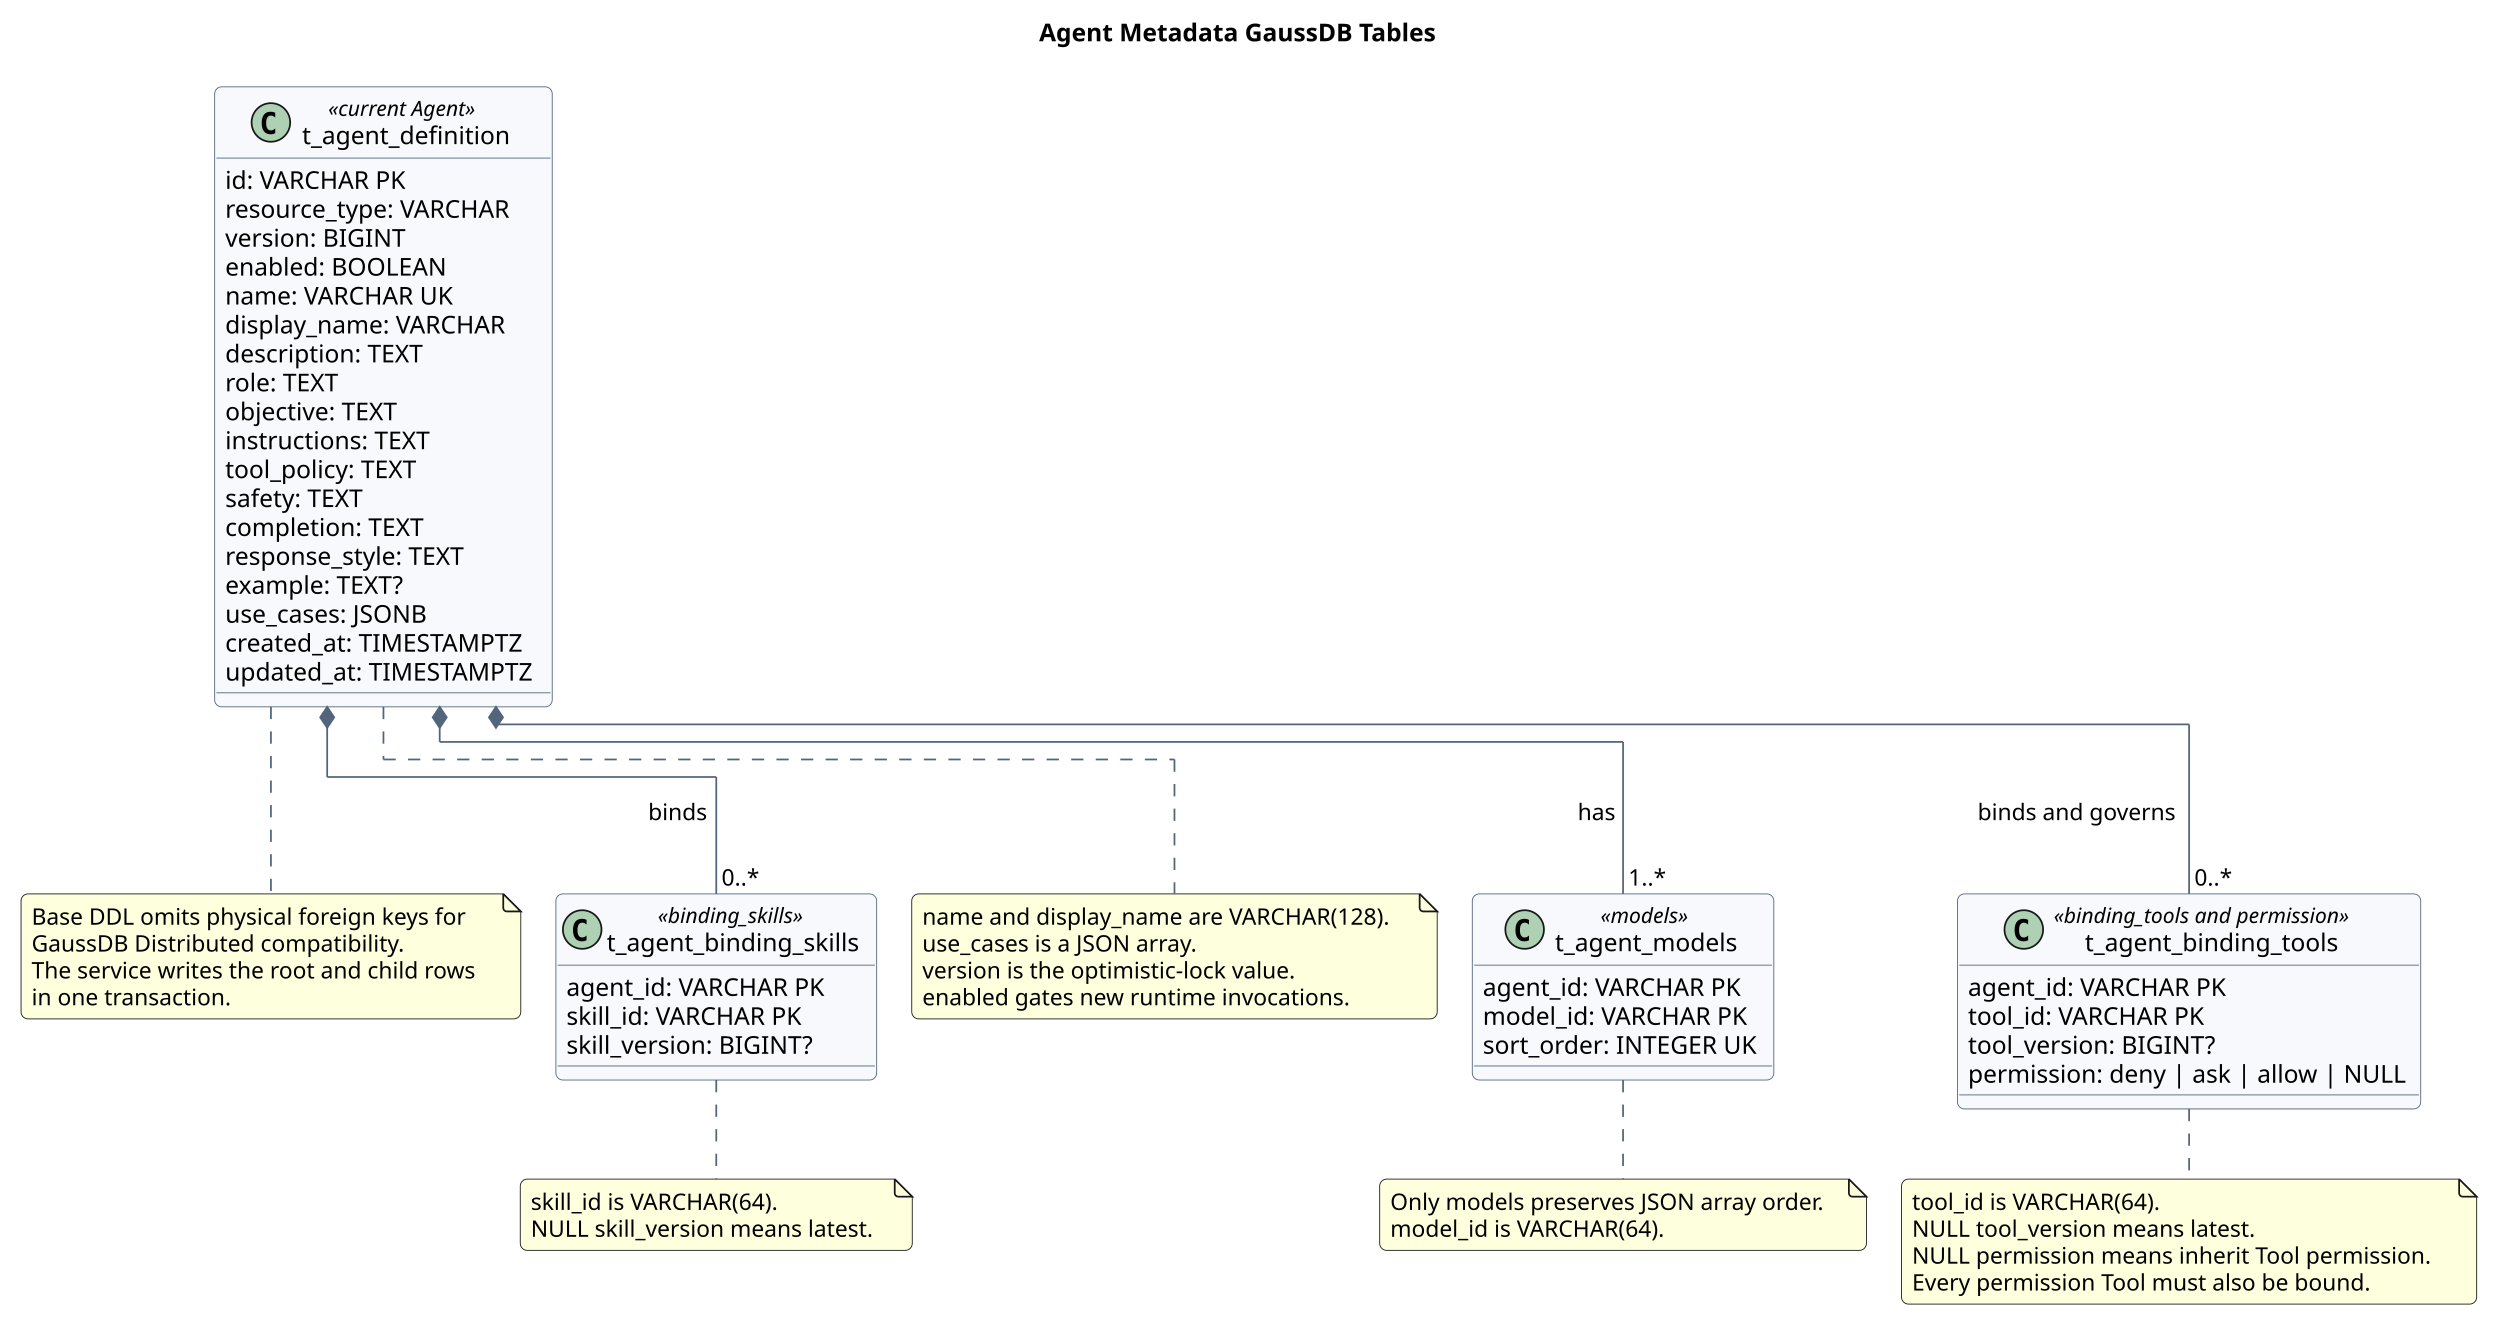
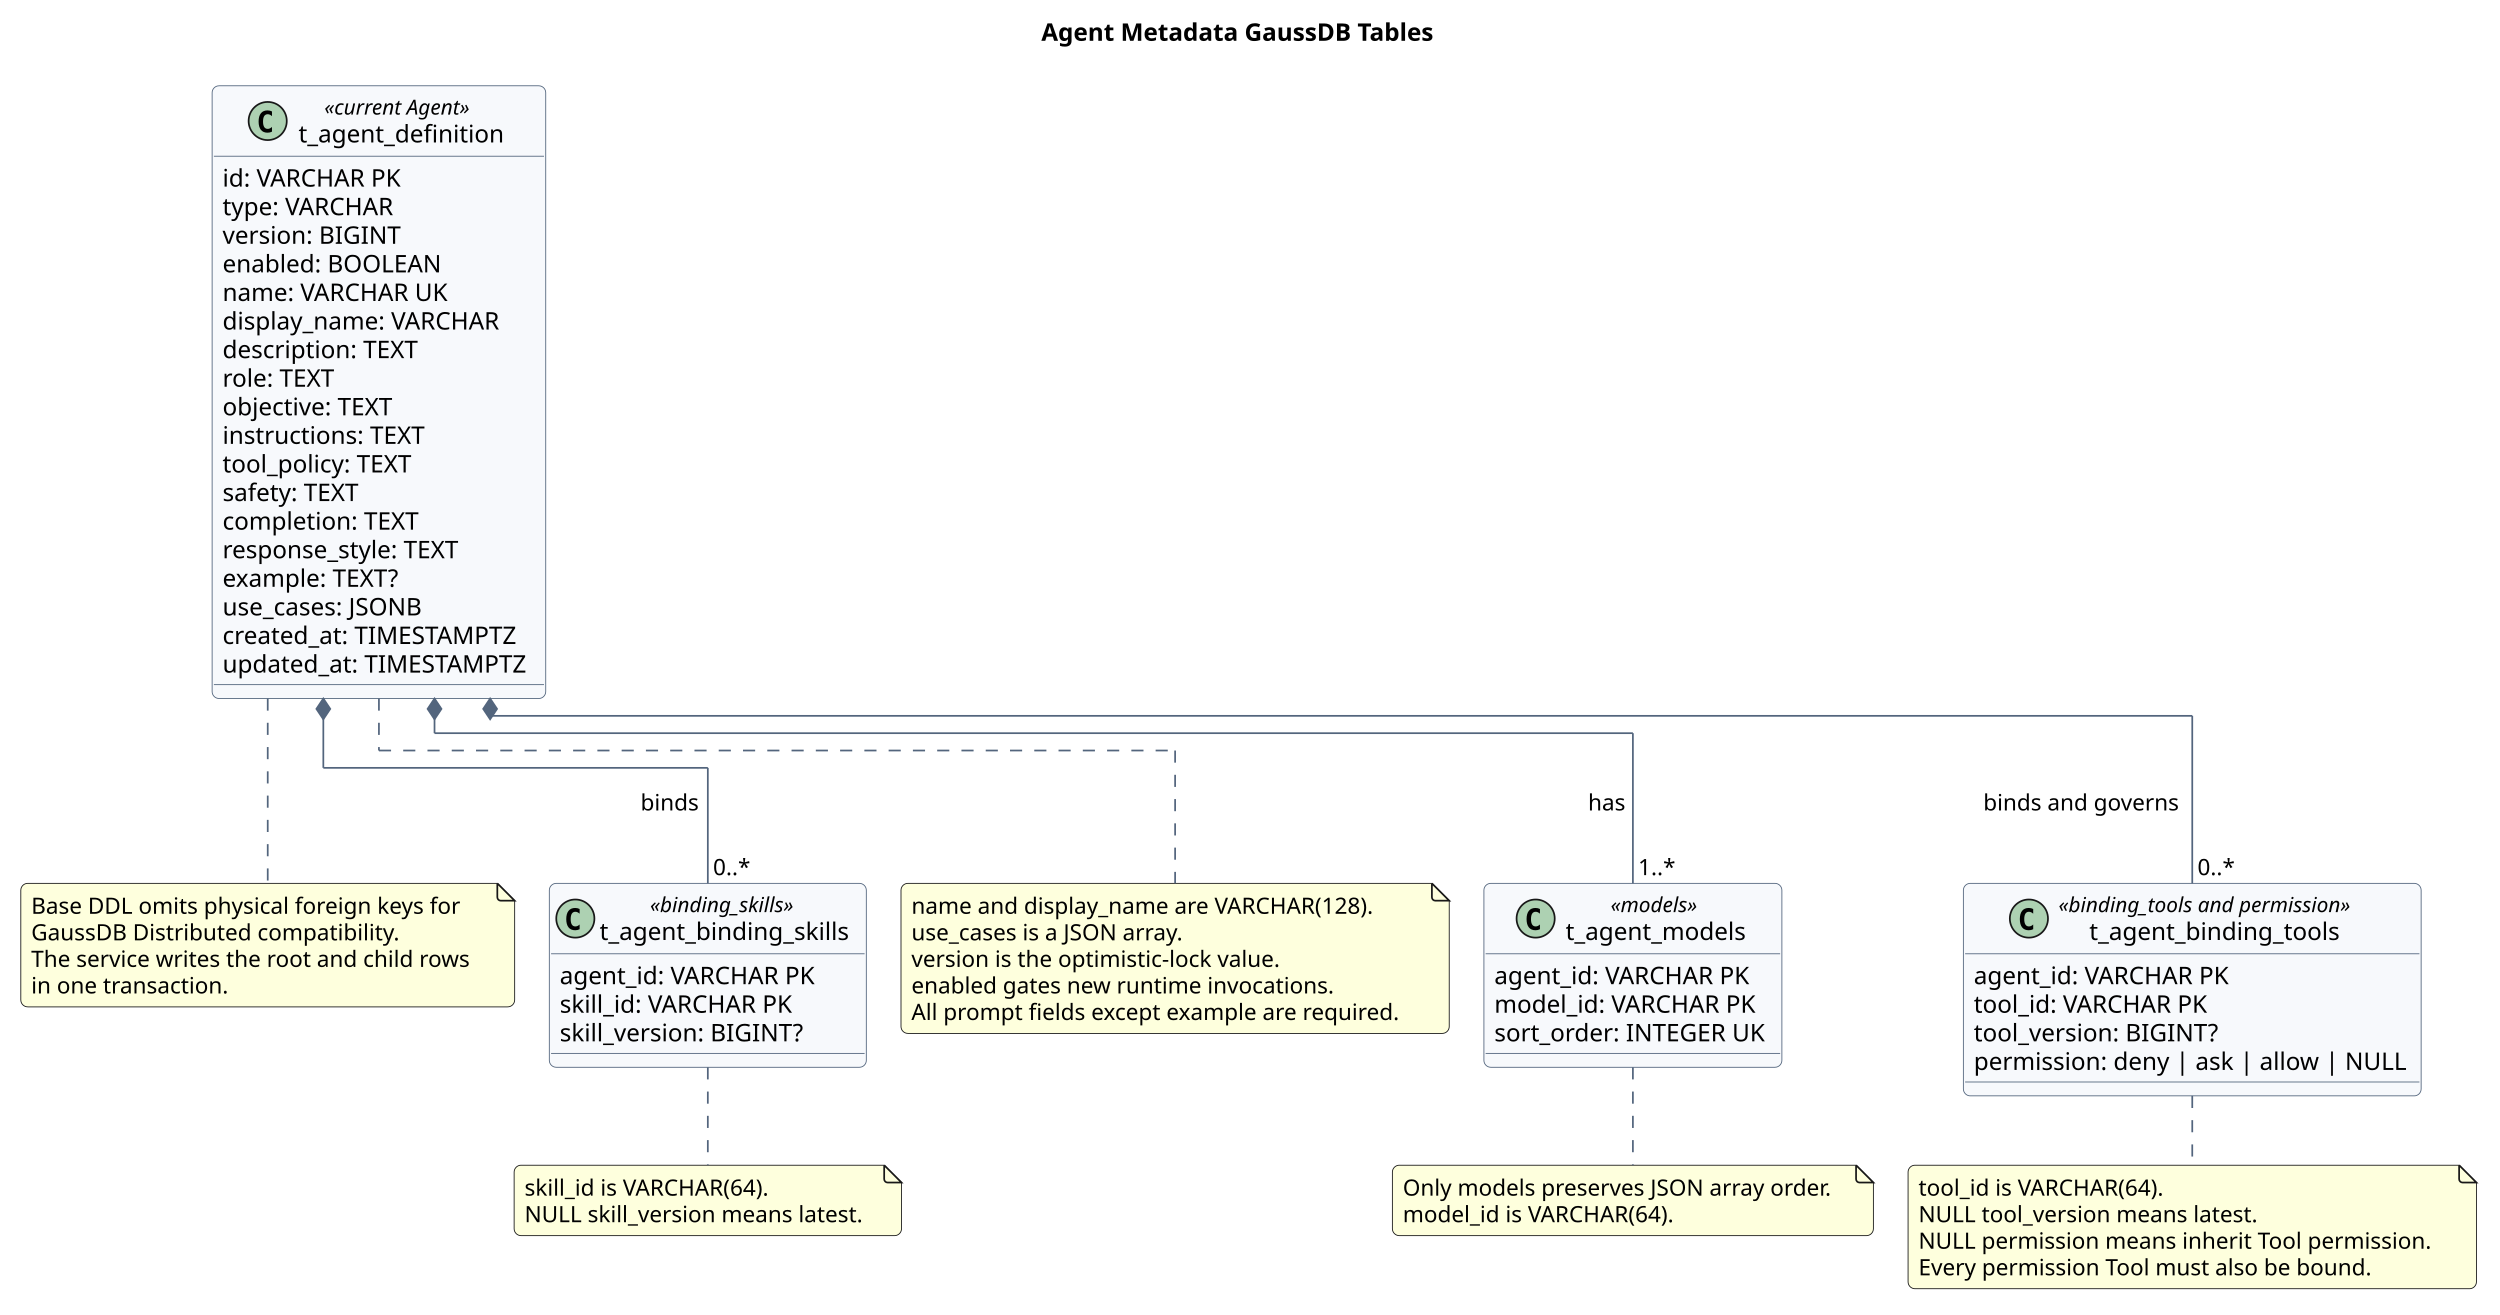
- <svg xmlns="http://www.w3.org/2000/svg" contentStyleType="text/css" data-diagram-type="CLASS" height="758px" preserveAspectRatio="none" style="width:1425px;height:758px;background:#FFFFFF;" version="1.1" viewBox="0 0 1425 758" width="1425px" zoomAndPan="magnify">
+ <svg xmlns="http://www.w3.org/2000/svg" contentStyleType="text/css" data-diagram-type="CLASS" height="758px" preserveAspectRatio="none" style="width:1442px;height:758px;background:#FFFFFF;" version="1.1" viewBox="0 0 1442 758" width="1442px" zoomAndPan="magnify">
  <defs />
  <g>
    <g class="title" data-source-line="7">
-       <text fill="#000000" font-family="sans-serif" font-size="14" font-weight="700" lengthAdjust="spacing" textLength="234.138" x="592.283" y="23.535">Agent Metadata GaussDB Tables</text>
+       <text fill="#000000" font-family="sans-serif" font-size="14" font-weight="700" lengthAdjust="spacing" textLength="234.138" x="600.639" y="23.535">Agent Metadata GaussDB Tables</text>
    </g>
-     <g class="entity" data-qualified-name="t_agent_definition" data-source-line="35" id="ent0001">
+     <g class="entity" data-qualified-name="t_agent_definition" data-source-line="37" id="ent0001">
      <rect fill="#F7F9FC" height="353.41" rx="4" ry="4" style="stroke:#53657D;stroke-width:0.5;" width="192.414" x="122.358" y="49.488" />
      <ellipse cx="154.404" cy="69.799" fill="#ADD1B2" rx="11" ry="11" style="stroke:#181818;stroke-width:1;" />
      <path d="M156.877,75.942 Q156.296,76.241 155.656,76.39 Q155.017,76.54 154.312,76.54 Q151.805,76.54 150.485,74.888 Q149.165,73.236 149.165,70.115 Q149.165,66.985 150.485,65.334 Q151.805,63.682 154.312,63.682 Q155.017,63.682 155.665,63.831 Q156.312,63.98 156.877,64.279 L156.877,67.002 Q156.246,66.421 155.652,66.151 Q155.059,65.881 154.428,65.881 Q153.083,65.881 152.398,66.948 Q151.714,68.015 151.714,70.115 Q151.714,72.207 152.398,73.273 Q153.083,74.34 154.428,74.34 Q155.059,74.34 155.652,74.07 Q156.246,73.8 156.877,73.219 Z " fill="#000000" />
      <text fill="#000000" font-family="sans-serif" font-size="12" font-style="italic" lengthAdjust="spacing" textLength="92.789" x="187.064" y="66.09">«current Agent»</text>
      <text fill="#000000" font-family="sans-serif" font-size="14" lengthAdjust="spacing" textLength="122.534" x="172.191" y="82.156">t_agent_definition</text>
      <line style="stroke:#53657D;stroke-width:0.5;" x1="123.358" x2="313.772" y1="90.109" y2="90.109" />
      <text fill="#000000" font-family="sans-serif" font-size="14" lengthAdjust="spacing" textLength="109.177" x="128.357" y="107.644">id: VARCHAR PK</text>
-       <text fill="#000000" font-family="sans-serif" font-size="14" lengthAdjust="spacing" textLength="169.825" x="128.357" y="124.133">resource_type: VARCHAR</text>
+       <text fill="#000000" font-family="sans-serif" font-size="14" lengthAdjust="spacing" textLength="104.173" x="128.357" y="124.133">type: VARCHAR</text>
      <text fill="#000000" font-family="sans-serif" font-size="14" lengthAdjust="spacing" textLength="103.537" x="128.357" y="140.621">version: BIGINT</text>
      <text fill="#000000" font-family="sans-serif" font-size="14" lengthAdjust="spacing" textLength="127.408" x="128.357" y="157.109">enabled: BOOLEAN</text>
      <text fill="#000000" font-family="sans-serif" font-size="14" lengthAdjust="spacing" textLength="135.57" x="128.357" y="173.598">name: VARCHAR UK</text>
      <text fill="#000000" font-family="sans-serif" font-size="14" lengthAdjust="spacing" textLength="167.2" x="128.357" y="190.086">display_name: VARCHAR</text>
      <text fill="#000000" font-family="sans-serif" font-size="14" lengthAdjust="spacing" textLength="118.993" x="128.357" y="206.574">description: TEXT</text>
      <text fill="#000000" font-family="sans-serif" font-size="14" lengthAdjust="spacing" textLength="69.091" x="128.357" y="223.062">role: TEXT</text>
      <text fill="#000000" font-family="sans-serif" font-size="14" lengthAdjust="spacing" textLength="103.886" x="128.357" y="239.551">objective: TEXT</text>
      <text fill="#000000" font-family="sans-serif" font-size="14" lengthAdjust="spacing" textLength="123.32" x="128.357" y="256.039">instructions: TEXT</text>
      <text fill="#000000" font-family="sans-serif" font-size="14" lengthAdjust="spacing" textLength="116.389" x="128.357" y="272.527">tool_policy: TEXT</text>
      <text fill="#000000" font-family="sans-serif" font-size="14" lengthAdjust="spacing" textLength="83.282" x="128.357" y="289.016">safety: TEXT</text>
      <text fill="#000000" font-family="sans-serif" font-size="14" lengthAdjust="spacing" textLength="118.986" x="128.357" y="305.504">completion: TEXT</text>
      <text fill="#000000" font-family="sans-serif" font-size="14" lengthAdjust="spacing" textLength="143.151" x="128.357" y="321.992">response_style: TEXT</text>
      <text fill="#000000" font-family="sans-serif" font-size="14" lengthAdjust="spacing" textLength="106.668" x="128.357" y="338.481">example: TEXT?</text>
      <text fill="#000000" font-family="sans-serif" font-size="14" lengthAdjust="spacing" textLength="117.626" x="128.357" y="354.969">use_cases: JSONB</text>
      <text fill="#000000" font-family="sans-serif" font-size="14" lengthAdjust="spacing" textLength="174.802" x="128.357" y="371.457">created_at: TIMESTAMPTZ</text>
      <text fill="#000000" font-family="sans-serif" font-size="14" lengthAdjust="spacing" textLength="180.414" x="128.357" y="387.945">updated_at: TIMESTAMPTZ</text>
      <line style="stroke:#53657D;stroke-width:0.5;" x1="123.358" x2="313.772" y1="394.898" y2="394.898" />
    </g>
-     <g class="entity" data-qualified-name="t_agent_models" data-source-line="56" id="ent0002">
-       <rect fill="#F7F9FC" height="106.086" rx="4" ry="4" style="stroke:#53657D;stroke-width:0.5;" width="171.872" x="839.205" y="509.519" />
-       <ellipse cx="869.048" cy="529.83" fill="#ADD1B2" rx="11" ry="11" style="stroke:#181818;stroke-width:1;" />
-       <path d="M871.521,535.973 Q870.94,536.272 870.301,536.421 Q869.662,536.571 868.956,536.571 Q866.449,536.571 865.13,534.919 Q863.81,533.267 863.81,530.146 Q863.81,527.017 865.13,525.365 Q866.449,523.713 868.956,523.713 Q869.662,523.713 870.309,523.862 Q870.957,524.012 871.521,524.311 L871.521,527.033 Q870.89,526.452 870.297,526.182 Q869.703,525.913 869.072,525.913 Q867.728,525.913 867.043,526.979 Q866.358,528.046 866.358,530.146 Q866.358,532.238 867.043,533.304 Q867.728,534.371 869.072,534.371 Q869.703,534.371 870.297,534.101 Q870.89,533.832 871.521,533.25 Z " fill="#000000" />
-       <text fill="#000000" font-family="sans-serif" font-size="12" font-style="italic" lengthAdjust="spacing" textLength="54.973" x="912.304" y="526.121">«models»</text>
-       <text fill="#000000" font-family="sans-serif" font-size="14" lengthAdjust="spacing" textLength="106.887" x="886.346" y="542.188">t_agent_models</text>
-       <line style="stroke:#53657D;stroke-width:0.5;" x1="840.205" x2="1010.077" y1="550.141" y2="550.141" />
-       <text fill="#000000" font-family="sans-serif" font-size="14" lengthAdjust="spacing" textLength="154.362" x="845.205" y="567.676">agent_id: VARCHAR PK</text>
-       <text fill="#000000" font-family="sans-serif" font-size="14" lengthAdjust="spacing" textLength="158.505" x="845.205" y="584.164">model_id: VARCHAR PK</text>
-       <text fill="#000000" font-family="sans-serif" font-size="14" lengthAdjust="spacing" textLength="159.872" x="845.205" y="600.652">sort_order: INTEGER UK</text>
-       <line style="stroke:#53657D;stroke-width:0.5;" x1="840.205" x2="1010.077" y1="607.606" y2="607.606" />
+     <g class="entity" data-qualified-name="t_agent_models" data-source-line="58" id="ent0002">
+       <rect fill="#F7F9FC" height="106.086" rx="4" ry="4" style="stroke:#53657D;stroke-width:0.5;" width="171.872" x="855.918" y="509.519" />
+       <ellipse cx="885.761" cy="529.83" fill="#ADD1B2" rx="11" ry="11" style="stroke:#181818;stroke-width:1;" />
+       <path d="M888.235,535.973 Q887.654,536.272 887.014,536.421 Q886.375,536.571 885.67,536.571 Q883.163,536.571 881.843,534.919 Q880.523,533.267 880.523,530.146 Q880.523,527.017 881.843,525.365 Q883.163,523.713 885.67,523.713 Q886.375,523.713 887.023,523.862 Q887.67,524.012 888.235,524.311 L888.235,527.033 Q887.604,526.452 887.01,526.182 Q886.417,525.913 885.786,525.913 Q884.441,525.913 883.756,526.979 Q883.071,528.046 883.071,530.146 Q883.071,532.238 883.756,533.304 Q884.441,534.371 885.786,534.371 Q886.417,534.371 887.01,534.101 Q887.604,533.832 888.235,533.25 Z " fill="#000000" />
+       <text fill="#000000" font-family="sans-serif" font-size="12" font-style="italic" lengthAdjust="spacing" textLength="54.973" x="929.017" y="526.121">«models»</text>
+       <text fill="#000000" font-family="sans-serif" font-size="14" lengthAdjust="spacing" textLength="106.887" x="903.06" y="542.188">t_agent_models</text>
+       <line style="stroke:#53657D;stroke-width:0.5;" x1="856.918" x2="1026.79" y1="550.141" y2="550.141" />
+       <text fill="#000000" font-family="sans-serif" font-size="14" lengthAdjust="spacing" textLength="154.362" x="861.918" y="567.676">agent_id: VARCHAR PK</text>
+       <text fill="#000000" font-family="sans-serif" font-size="14" lengthAdjust="spacing" textLength="158.505" x="861.918" y="584.164">model_id: VARCHAR PK</text>
+       <text fill="#000000" font-family="sans-serif" font-size="14" lengthAdjust="spacing" textLength="159.872" x="861.918" y="600.652">sort_order: INTEGER UK</text>
+       <line style="stroke:#53657D;stroke-width:0.5;" x1="856.918" x2="1026.79" y1="607.606" y2="607.606" />
    </g>
-     <g class="entity" data-qualified-name="t_agent_binding_tools" data-source-line="62" id="ent0003">
-       <rect fill="#F7F9FC" height="122.574" rx="4" ry="4" style="stroke:#53657D;stroke-width:0.5;" width="264.041" x="1115.763" y="509.519" />
-       <ellipse cx="1153.563" cy="529.83" fill="#ADD1B2" rx="11" ry="11" style="stroke:#181818;stroke-width:1;" />
-       <path d="M1156.036,535.973 Q1155.455,536.272 1154.816,536.421 Q1154.177,536.571 1153.471,536.571 Q1150.964,536.571 1149.645,534.919 Q1148.325,533.267 1148.325,530.146 Q1148.325,527.017 1149.645,525.365 Q1150.964,523.713 1153.471,523.713 Q1154.177,523.713 1154.824,523.862 Q1155.472,524.012 1156.036,524.311 L1156.036,527.033 Q1155.405,526.452 1154.812,526.182 Q1154.218,525.913 1153.588,525.913 Q1152.243,525.913 1151.558,526.979 Q1150.873,528.046 1150.873,530.146 Q1150.873,532.238 1151.558,533.304 Q1152.243,534.371 1153.588,534.371 Q1154.218,534.371 1154.812,534.101 Q1155.405,533.832 1156.036,533.25 Z " fill="#000000" />
-       <text fill="#000000" font-family="sans-serif" font-size="12" font-style="italic" lengthAdjust="spacing" textLength="185.373" x="1170.63" y="526.121">«binding_tools and permission»</text>
-       <text fill="#000000" font-family="sans-serif" font-size="14" lengthAdjust="spacing" textLength="149.864" x="1188.384" y="542.188">t_agent_binding_tools</text>
-       <line style="stroke:#53657D;stroke-width:0.5;" x1="1116.763" x2="1378.803" y1="550.141" y2="550.141" />
-       <text fill="#000000" font-family="sans-serif" font-size="14" lengthAdjust="spacing" textLength="154.362" x="1121.763" y="567.676">agent_id: VARCHAR PK</text>
-       <text fill="#000000" font-family="sans-serif" font-size="14" lengthAdjust="spacing" textLength="142.659" x="1121.763" y="584.164">tool_id: VARCHAR PK</text>
-       <text fill="#000000" font-family="sans-serif" font-size="14" lengthAdjust="spacing" textLength="142.926" x="1121.763" y="600.652">tool_version: BIGINT?</text>
-       <text fill="#000000" font-family="sans-serif" font-size="14" lengthAdjust="spacing" textLength="252.041" x="1121.763" y="617.141">permission: deny | ask | allow | NULL</text>
-       <line style="stroke:#53657D;stroke-width:0.5;" x1="1116.763" x2="1378.803" y1="624.094" y2="624.094" />
+     <g class="entity" data-qualified-name="t_agent_binding_tools" data-source-line="64" id="ent0003">
+       <rect fill="#F7F9FC" height="122.574" rx="4" ry="4" style="stroke:#53657D;stroke-width:0.5;" width="264.041" x="1132.476" y="509.519" />
+       <ellipse cx="1170.276" cy="529.83" fill="#ADD1B2" rx="11" ry="11" style="stroke:#181818;stroke-width:1;" />
+       <path d="M1172.75,535.973 Q1172.168,536.272 1171.529,536.421 Q1170.89,536.571 1170.185,536.571 Q1167.678,536.571 1166.358,534.919 Q1165.038,533.267 1165.038,530.146 Q1165.038,527.017 1166.358,525.365 Q1167.678,523.713 1170.185,523.713 Q1170.89,523.713 1171.538,523.862 Q1172.185,524.012 1172.75,524.311 L1172.75,527.033 Q1172.119,526.452 1171.525,526.182 Q1170.932,525.913 1170.301,525.913 Q1168.956,525.913 1168.271,526.979 Q1167.586,528.046 1167.586,530.146 Q1167.586,532.238 1168.271,533.304 Q1168.956,534.371 1170.301,534.371 Q1170.932,534.371 1171.525,534.101 Q1172.119,533.832 1172.75,533.25 Z " fill="#000000" />
+       <text fill="#000000" font-family="sans-serif" font-size="12" font-style="italic" lengthAdjust="spacing" textLength="185.373" x="1187.343" y="526.121">«binding_tools and permission»</text>
+       <text fill="#000000" font-family="sans-serif" font-size="14" lengthAdjust="spacing" textLength="149.864" x="1205.098" y="542.188">t_agent_binding_tools</text>
+       <line style="stroke:#53657D;stroke-width:0.5;" x1="1133.476" x2="1395.517" y1="550.141" y2="550.141" />
+       <text fill="#000000" font-family="sans-serif" font-size="14" lengthAdjust="spacing" textLength="154.362" x="1138.476" y="567.676">agent_id: VARCHAR PK</text>
+       <text fill="#000000" font-family="sans-serif" font-size="14" lengthAdjust="spacing" textLength="142.659" x="1138.476" y="584.164">tool_id: VARCHAR PK</text>
+       <text fill="#000000" font-family="sans-serif" font-size="14" lengthAdjust="spacing" textLength="142.926" x="1138.476" y="600.652">tool_version: BIGINT?</text>
+       <text fill="#000000" font-family="sans-serif" font-size="14" lengthAdjust="spacing" textLength="252.041" x="1138.476" y="617.141">permission: deny | ask | allow | NULL</text>
+       <line style="stroke:#53657D;stroke-width:0.5;" x1="1133.476" x2="1395.517" y1="624.094" y2="624.094" />
    </g>
-     <g class="entity" data-qualified-name="t_agent_binding_skills" data-source-line="69" id="ent0004">
+     <g class="entity" data-qualified-name="t_agent_binding_skills" data-source-line="71" id="ent0004">
      <rect fill="#F7F9FC" height="106.086" rx="4" ry="4" style="stroke:#53657D;stroke-width:0.5;" width="182.842" x="316.853" y="509.519" />
      <ellipse cx="331.853" cy="529.83" fill="#ADD1B2" rx="11" ry="11" style="stroke:#181818;stroke-width:1;" />
      <path d="M334.326,535.973 Q333.745,536.272 333.106,536.421 Q332.467,536.571 331.761,536.571 Q329.254,536.571 327.935,534.919 Q326.615,533.267 326.615,530.146 Q326.615,527.017 327.935,525.365 Q329.254,523.713 331.761,523.713 Q332.467,523.713 333.114,523.862 Q333.762,524.012 334.326,524.311 L334.326,527.033 Q333.695,526.452 333.102,526.182 Q332.508,525.913 331.877,525.913 Q330.533,525.913 329.848,526.979 Q329.163,528.046 329.163,530.146 Q329.163,532.238 329.848,533.304 Q330.533,534.371 331.877,534.371 Q332.508,534.371 333.102,534.101 Q333.695,533.832 334.326,533.25 Z " fill="#000000" />
      <text fill="#000000" font-family="sans-serif" font-size="12" font-style="italic" lengthAdjust="spacing" textLength="92.648" x="374.95" y="526.121">«binding_skills»</text>
      <text fill="#000000" font-family="sans-serif" font-size="14" lengthAdjust="spacing" textLength="150.842" x="345.853" y="542.188">t_agent_binding_skills</text>
      <line style="stroke:#53657D;stroke-width:0.5;" x1="317.853" x2="498.695" y1="550.141" y2="550.141" />
      <text fill="#000000" font-family="sans-serif" font-size="14" lengthAdjust="spacing" textLength="154.362" x="322.853" y="567.676">agent_id: VARCHAR PK</text>
      <text fill="#000000" font-family="sans-serif" font-size="14" lengthAdjust="spacing" textLength="143.637" x="322.853" y="584.164">skill_id: VARCHAR PK</text>
      <text fill="#000000" font-family="sans-serif" font-size="14" lengthAdjust="spacing" textLength="143.903" x="322.853" y="600.652">skill_version: BIGINT?</text>
      <line style="stroke:#53657D;stroke-width:0.5;" x1="317.853" x2="498.695" y1="607.606" y2="607.606" />
    </g>
-     <g class="entity" data-qualified-name="GMN8" data-source-line="80" id="ent0009">
-       <path d="M519.695,513.519 L519.695,576.762 A4,4 0 0 0 523.695,580.762 L815.205,580.762 A4,4 0 0 0 819.205,576.762 L819.205,519.519 L809.205,509.519 L523.695,509.519 A4,4 0 0 0 519.695,513.519" fill="#FEFFDD" style="stroke:#181818;stroke-width:0.5;" />
-       <path d="M809.205,509.519 L809.205,517.519 A2,2 0 0 0 811.205,519.519 L819.205,519.519 L809.205,509.519" fill="#FEFFDD" style="stroke:#181818;stroke-width:1;" />
+     <g class="entity" data-qualified-name="GMN8" data-source-line="82" id="ent0009">
+       <path d="M519.695,513.519 L519.695,592.072 A4,4 0 0 0 523.695,596.072 L831.918,596.072 A4,4 0 0 0 835.918,592.072 L835.918,519.519 L825.918,509.519 L523.695,509.519 A4,4 0 0 0 519.695,513.519" fill="#FEFFDD" style="stroke:#181818;stroke-width:0.5;" />
+       <path d="M825.918,509.519 L825.918,517.519 A2,2 0 0 0 827.918,519.519 L835.918,519.519 L825.918,509.519" fill="#FEFFDD" style="stroke:#181818;stroke-width:1;" />
      <text fill="#000000" font-family="sans-serif" font-size="13" lengthAdjust="spacing" textLength="278.51" x="525.695" y="527.088">name and display_name are VARCHAR(128).</text>
      <text fill="#000000" font-family="sans-serif" font-size="13" lengthAdjust="spacing" textLength="163.44" x="525.695" y="542.398">use_cases is a JSON array.</text>
      <text fill="#000000" font-family="sans-serif" font-size="13" lengthAdjust="spacing" textLength="225.939" x="525.695" y="557.709">version is the optimistic-lock value.</text>
      <text fill="#000000" font-family="sans-serif" font-size="13" lengthAdjust="spacing" textLength="250.898" x="525.695" y="573.019">enabled gates new runtime invocations.</text>
+       <text fill="#000000" font-family="sans-serif" font-size="13" lengthAdjust="spacing" textLength="295.223" x="525.695" y="588.33">All prompt fields except example are required.</text>
    </g>
-     <g class="entity" data-qualified-name="GMN11" data-source-line="87" id="ent0012">
-       <path d="M786.418,676.094 L786.418,708.715 A4,4 0 0 0 790.418,712.715 L1059.863,712.715 A4,4 0 0 0 1063.863,708.715 L1063.863,682.094 L1053.863,672.094 L790.418,672.094 A4,4 0 0 0 786.418,676.094" fill="#FEFFDD" style="stroke:#181818;stroke-width:0.5;" />
-       <path d="M1053.863,672.094 L1053.863,680.094 A2,2 0 0 0 1055.863,682.094 L1063.863,682.094 L1053.863,672.094" fill="#FEFFDD" style="stroke:#181818;stroke-width:1;" />
-       <text fill="#000000" font-family="sans-serif" font-size="13" lengthAdjust="spacing" textLength="256.445" x="792.418" y="689.662">Only models preserves JSON array order.</text>
-       <text fill="#000000" font-family="sans-serif" font-size="13" lengthAdjust="spacing" textLength="166.791" x="792.418" y="704.973">model_id is VARCHAR(64).</text>
+     <g class="entity" data-qualified-name="GMN11" data-source-line="90" id="ent0012">
+       <path d="M803.131,676.094 L803.131,708.715 A4,4 0 0 0 807.131,712.715 L1076.577,712.715 A4,4 0 0 0 1080.577,708.715 L1080.577,682.094 L1070.577,672.094 L807.131,672.094 A4,4 0 0 0 803.131,676.094" fill="#FEFFDD" style="stroke:#181818;stroke-width:0.5;" />
+       <path d="M1070.577,672.094 L1070.577,680.094 A2,2 0 0 0 1072.577,682.094 L1080.577,682.094 L1070.577,672.094" fill="#FEFFDD" style="stroke:#181818;stroke-width:1;" />
+       <text fill="#000000" font-family="sans-serif" font-size="13" lengthAdjust="spacing" textLength="256.445" x="809.131" y="689.662">Only models preserves JSON array order.</text>
+       <text fill="#000000" font-family="sans-serif" font-size="13" lengthAdjust="spacing" textLength="166.791" x="809.131" y="704.973">model_id is VARCHAR(64).</text>
    </g>
-     <g class="entity" data-qualified-name="GMN14" data-source-line="92" id="ent0015">
-       <path d="M1083.863,676.094 L1083.863,739.336 A4,4 0 0 0 1087.863,743.336 L1407.703,743.336 A4,4 0 0 0 1411.703,739.336 L1411.703,682.094 L1401.703,672.094 L1087.863,672.094 A4,4 0 0 0 1083.863,676.094" fill="#FEFFDD" style="stroke:#181818;stroke-width:0.5;" />
-       <path d="M1401.703,672.094 L1401.703,680.094 A2,2 0 0 0 1403.703,682.094 L1411.703,682.094 L1401.703,672.094" fill="#FEFFDD" style="stroke:#181818;stroke-width:1;" />
-       <text fill="#000000" font-family="sans-serif" font-size="13" lengthAdjust="spacing" textLength="152.077" x="1089.863" y="689.662">tool_id is VARCHAR(64).</text>
-       <text fill="#000000" font-family="sans-serif" font-size="13" lengthAdjust="spacing" textLength="201.532" x="1089.863" y="704.973">NULL tool_version means latest.</text>
-       <text fill="#000000" font-family="sans-serif" font-size="13" lengthAdjust="spacing" textLength="306.839" x="1089.863" y="720.283">NULL permission means inherit Tool permission.</text>
-       <text fill="#000000" font-family="sans-serif" font-size="13" lengthAdjust="spacing" textLength="272.727" x="1089.863" y="735.594">Every permission Tool must also be bound.</text>
+     <g class="entity" data-qualified-name="GMN14" data-source-line="95" id="ent0015">
+       <path d="M1100.577,676.094 L1100.577,739.336 A4,4 0 0 0 1104.577,743.336 L1424.416,743.336 A4,4 0 0 0 1428.416,739.336 L1428.416,682.094 L1418.416,672.094 L1104.577,672.094 A4,4 0 0 0 1100.577,676.094" fill="#FEFFDD" style="stroke:#181818;stroke-width:0.5;" />
+       <path d="M1418.416,672.094 L1418.416,680.094 A2,2 0 0 0 1420.416,682.094 L1428.416,682.094 L1418.416,672.094" fill="#FEFFDD" style="stroke:#181818;stroke-width:1;" />
+       <text fill="#000000" font-family="sans-serif" font-size="13" lengthAdjust="spacing" textLength="152.077" x="1106.577" y="689.662">tool_id is VARCHAR(64).</text>
+       <text fill="#000000" font-family="sans-serif" font-size="13" lengthAdjust="spacing" textLength="201.532" x="1106.577" y="704.973">NULL tool_version means latest.</text>
+       <text fill="#000000" font-family="sans-serif" font-size="13" lengthAdjust="spacing" textLength="306.839" x="1106.577" y="720.283">NULL permission means inherit Tool permission.</text>
+       <text fill="#000000" font-family="sans-serif" font-size="13" lengthAdjust="spacing" textLength="272.727" x="1106.577" y="735.594">Every permission Tool must also be bound.</text>
    </g>
-     <g class="entity" data-qualified-name="GMN17" data-source-line="99" id="ent0018">
+     <g class="entity" data-qualified-name="GMN17" data-source-line="102" id="ent0018">
      <path d="M296.554,676.094 L296.554,708.715 A4,4 0 0 0 300.554,712.715 L515.994,712.715 A4,4 0 0 0 519.994,708.715 L519.994,682.094 L509.994,672.094 L300.554,672.094 A4,4 0 0 0 296.554,676.094" fill="#FEFFDD" style="stroke:#181818;stroke-width:0.5;" />
      <path d="M509.994,672.094 L509.994,680.094 A2,2 0 0 0 511.994,682.094 L519.994,682.094 L509.994,672.094" fill="#FEFFDD" style="stroke:#181818;stroke-width:1;" />
      <text fill="#000000" font-family="sans-serif" font-size="13" lengthAdjust="spacing" textLength="152.985" x="302.554" y="689.662">skill_id is VARCHAR(64).</text>
      <text fill="#000000" font-family="sans-serif" font-size="13" lengthAdjust="spacing" textLength="202.44" x="302.554" y="704.973">NULL skill_version means latest.</text>
    </g>
-     <g class="entity" data-qualified-name="GMN20" data-source-line="104" id="ent0021">
+     <g class="entity" data-qualified-name="GMN20" data-source-line="107" id="ent0021">
      <path d="M12,513.519 L12,576.762 A4,4 0 0 0 16,580.762 L292.853,580.762 A4,4 0 0 0 296.853,576.762 L296.853,519.519 L286.853,509.519 L16,509.519 A4,4 0 0 0 12,513.519" fill="#FEFFDD" style="stroke:#181818;stroke-width:0.5;" />
      <path d="M286.853,509.519 L286.853,517.519 A2,2 0 0 0 288.853,519.519 L296.853,519.519 L286.853,509.519" fill="#FEFFDD" style="stroke:#181818;stroke-width:1;" />
      <text fill="#000000" font-family="sans-serif" font-size="13" lengthAdjust="spacing" textLength="257.607" x="18" y="527.088">Base DDL omits physical foreign keys for</text>
      <text fill="#000000" font-family="sans-serif" font-size="13" lengthAdjust="spacing" textLength="219.921" x="18" y="542.398">GaussDB Distributed compatibility.</text>
      <text fill="#000000" font-family="sans-serif" font-size="13" lengthAdjust="spacing" textLength="263.853" x="18" y="557.709">The service writes the root and child rows</text>
      <text fill="#000000" font-family="sans-serif" font-size="13" lengthAdjust="spacing" textLength="118.028" x="18" y="573.019">in one transaction.</text>
    </g>
    <line style="stroke:#53657D;stroke-width:1;" x1="250.633" x2="250.633" y1="402.898" y2="422.898" />
-     <line style="stroke:#53657D;stroke-width:1;" x1="250.633" x2="925.141" y1="422.898" y2="422.898" />
-     <line style="stroke:#53657D;stroke-width:1;" x1="925.141" x2="925.141" y1="422.898" y2="509.519" />
+     <line style="stroke:#53657D;stroke-width:1;" x1="250.633" x2="941.854" y1="422.898" y2="422.898" />
+     <line style="stroke:#53657D;stroke-width:1;" x1="941.854" x2="941.854" y1="422.898" y2="509.519" />
    <polygon fill="#53657D" points="250.633,402.898,246.633,408.898,250.633,414.898,254.633,408.898,250.633,402.898" style="stroke:#53657D;stroke-width:1;stroke-linejoin:miter;stroke-miterlimit:10;" />
-     <text fill="#000000" font-family="sans-serif" font-size="13" lengthAdjust="spacing" textLength="21.874" x="899.267" y="467.467">has</text>
-     <text fill="#000000" font-family="sans-serif" font-size="13" lengthAdjust="spacing" textLength="22.712" x="928.141" y="504.777">1..*</text>
+     <text fill="#000000" font-family="sans-serif" font-size="13" lengthAdjust="spacing" textLength="21.874" x="915.98" y="467.467">has</text>
+     <text fill="#000000" font-family="sans-serif" font-size="13" lengthAdjust="spacing" textLength="22.712" x="944.854" y="504.777">1..*</text>
    <line style="stroke:#53657D;stroke-width:1;" x1="282.703" x2="282.703" y1="402.898" y2="412.898" />
-     <line style="stroke:#53657D;stroke-width:1;" x1="282.703" x2="1247.783" y1="412.898" y2="412.898" />
-     <line style="stroke:#53657D;stroke-width:1;" x1="1247.783" x2="1247.783" y1="412.898" y2="509.519" />
+     <line style="stroke:#53657D;stroke-width:1;" x1="282.703" x2="1264.496" y1="412.898" y2="412.898" />
+     <line style="stroke:#53657D;stroke-width:1;" x1="1264.496" x2="1264.496" y1="412.898" y2="509.519" />
    <polygon fill="#53657D" points="282.703,402.898,278.703,408.898,282.703,414.898,286.703,408.898,282.703,402.898" style="stroke:#53657D;stroke-width:1;stroke-linejoin:miter;stroke-miterlimit:10;" />
-     <text fill="#000000" font-family="sans-serif" font-size="13" lengthAdjust="spacing" textLength="116.549" x="1127.234" y="467.467">binds and governs</text>
-     <text fill="#000000" font-family="sans-serif" font-size="13" lengthAdjust="spacing" textLength="22.712" x="1250.783" y="504.777">0..*</text>
+     <text fill="#000000" font-family="sans-serif" font-size="13" lengthAdjust="spacing" textLength="116.549" x="1143.947" y="467.467">binds and governs</text>
+     <text fill="#000000" font-family="sans-serif" font-size="13" lengthAdjust="spacing" textLength="22.712" x="1267.496" y="504.777">0..*</text>
    <line style="stroke:#53657D;stroke-width:1;" x1="186.495" x2="186.495" y1="402.898" y2="442.898" />
    <line style="stroke:#53657D;stroke-width:1;" x1="186.495" x2="408.274" y1="442.898" y2="442.898" />
    <line style="stroke:#53657D;stroke-width:1;" x1="408.274" x2="408.274" y1="442.898" y2="509.519" />
    <polygon fill="#53657D" points="186.495,402.898,182.495,408.898,186.495,414.898,190.495,408.898,186.495,402.898" style="stroke:#53657D;stroke-width:1;stroke-linejoin:miter;stroke-miterlimit:10;" />
    <text fill="#000000" font-family="sans-serif" font-size="13" lengthAdjust="spacing" textLength="34.817" x="369.457" y="467.467">binds</text>
    <text fill="#000000" font-family="sans-serif" font-size="13" lengthAdjust="spacing" textLength="22.712" x="411.274" y="504.777">0..*</text>
    <line style="stroke:#53657D;stroke-width:1;stroke-dasharray:7,7;" x1="218.565" x2="218.565" y1="402.898" y2="432.898" />
-     <line style="stroke:#53657D;stroke-width:1;stroke-dasharray:7,7;" x1="218.565" x2="669.45" y1="432.898" y2="432.898" />
-     <line style="stroke:#53657D;stroke-width:1;stroke-dasharray:7,7;" x1="669.45" x2="669.45" y1="432.898" y2="509.519" />
-     <line style="stroke:#53657D;stroke-width:1;stroke-dasharray:7,7;" x1="925.141" x2="925.141" y1="615.606" y2="672.094" />
-     <line style="stroke:#53657D;stroke-width:1;stroke-dasharray:7,7;" x1="1247.783" x2="1247.783" y1="632.094" y2="672.094" />
+     <line style="stroke:#53657D;stroke-width:1;stroke-dasharray:7,7;" x1="218.565" x2="677.806" y1="432.898" y2="432.898" />
+     <line style="stroke:#53657D;stroke-width:1;stroke-dasharray:7,7;" x1="677.806" x2="677.806" y1="432.898" y2="509.519" />
+     <line style="stroke:#53657D;stroke-width:1;stroke-dasharray:7,7;" x1="941.854" x2="941.854" y1="615.606" y2="672.094" />
+     <line style="stroke:#53657D;stroke-width:1;stroke-dasharray:7,7;" x1="1264.496" x2="1264.496" y1="632.094" y2="672.094" />
    <line style="stroke:#53657D;stroke-width:1;stroke-dasharray:7,7;" x1="408.274" x2="408.274" y1="615.606" y2="672.094" />
    <line style="stroke:#53657D;stroke-width:1;stroke-dasharray:7,7;" x1="154.427" x2="154.427" y1="402.898" y2="509.519" />
  </g>
</svg>
